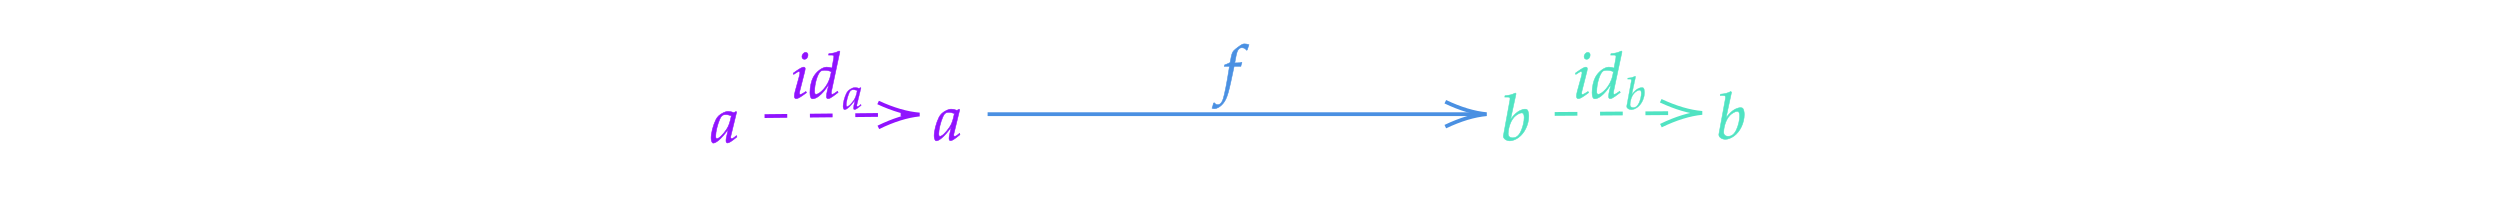
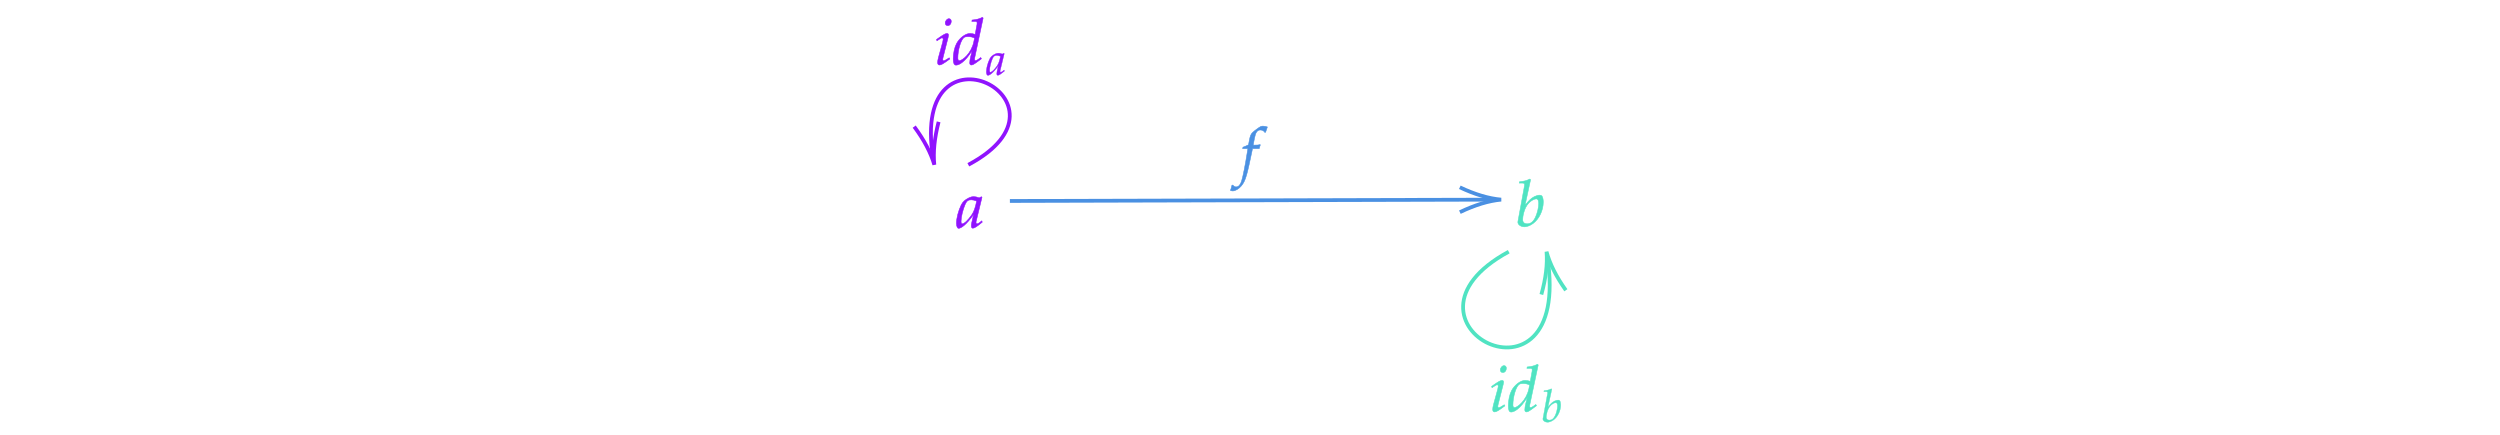
- <svg xmlns="http://www.w3.org/2000/svg" x="0" y="0" width="661.267" height="56.333" style="         width:661.267px;         height:56.333px;         background: transparent;         fill: none; ">
+ <svg xmlns="http://www.w3.org/2000/svg" x="0" y="0" width="661.533" height="115.067" style="         width:661.533px;         height:115.067px;         background: transparent;         fill: none; ">
  <svg class="role-diagram-draw-area">
    <g class="shapes-region" style="stroke: black; fill: none;">
+       <g class="arrow-line">
+         <path class="connection real" stroke-dasharray="" d="  M256.23,43.6 C287.75,26.86 240.69,3.32 246.91,41.8" style="stroke: rgb(144, 19, 254); stroke-opacity: 1; stroke-width: 1px; fill: none; fill-opacity: 1;" />
+         <g stroke="rgb(144,19,254)" stroke-opacity="1" transform="matrix(-0.1914943,-0.9814937,0.9814937,-0.1914943,247.2333,43.60001)" style="stroke: rgb(144, 19, 254); stroke-width: 1px;">
+           <path d=" M10.93,-3.29 Q4.96,-0.45 0,0 Q4.96,0.45 10.93,3.29" />
+         </g>
+       </g>
+       <g class="arrow-line">
+         <path class="connection real" stroke-dasharray="" d="  M399.23,66.6 C364.58,85.41 416.18,112.06 409.46,67.96" style="stroke: rgb(80, 227, 194); stroke-opacity: 1; stroke-width: 1px; fill: none; fill-opacity: 1;" />
+         <g stroke="rgb(80,227,194)" stroke-opacity="1" transform="matrix(0.1714133,0.9851992,-0.9851992,0.1714133,409.2333,66.60001)" style="stroke: rgb(80, 227, 194); stroke-width: 1px;">
+           <path d=" M10.93,-3.29 Q4.96,-0.45 0,0 Q4.96,0.45 10.93,3.29" />
+         </g>
+       </g>
      <g />
    </g>
    <g>
      <g class="connection-group">
        <g class="arrow-line">
-           <path class="connection real" stroke-dasharray="" d="  M261.23,30.2 L391.23,30.2" style="stroke: rgb(74, 144, 226); stroke-opacity: 1; stroke-width: 1px; fill: none; fill-opacity: 1;" />
-           <g stroke="rgb(74,144,226)" stroke-opacity="1" transform="matrix(-1,1.2246467991473532e-16,-1.2246467991473532e-16,-1,393.225,30.2)" style="stroke: rgb(74, 144, 226); stroke-width: 1px;">
-             <path d=" M10.93,-3.29 Q4.96,-0.45 0,0 Q4.96,0.45 10.93,3.29" />
-           </g>
-         </g>
-       </g>
-       <g class="connection-group">
-         <g class="arrow-line">
-           <path class="connection real" stroke-dasharray="6 6" d="  M411.23,30.14 L448.23,29.88" style="stroke: rgb(80, 227, 194); stroke-opacity: 1; stroke-width: 1px; fill: none; fill-opacity: 1;" />
-           <g stroke="rgb(80,227,194)" stroke-opacity="1" transform="matrix(-0.9999756,0.00698126,-0.00698126,-0.9999756,450.225,29.86316)" style="stroke: rgb(80, 227, 194); stroke-width: 1px;">
-             <path d=" M10.93,-3.29 Q4.96,-0.45 0,0 Q4.96,0.45 10.93,3.29" />
-           </g>
-         </g>
-       </g>
-       <g class="connection-group">
-         <g class="arrow-line">
-           <path class="connection real" stroke-dasharray="6 6" d="  M202.23,30.71 L241.23,30.31" style="stroke: rgb(144, 19, 254); stroke-opacity: 1; stroke-width: 1px; fill: none; fill-opacity: 1;" />
-           <g stroke="rgb(144,19,254)" stroke-opacity="1" transform="matrix(-0.9999488,0.01012274,-0.01012274,-0.9999488,243.225,30.29153)" style="stroke: rgb(144, 19, 254); stroke-width: 1px;">
+           <path class="connection real" stroke-dasharray="" d="  M267.23,53.18 L395.23,52.83" style="stroke: rgb(74, 144, 226); stroke-opacity: 1; stroke-width: 1px; fill: none; fill-opacity: 1;" />
+           <g stroke="rgb(74,144,226)" stroke-opacity="1" transform="matrix(-0.9999966,0.002617991,-0.002617991,-0.9999966,397.225,52.82433)" style="stroke: rgb(74, 144, 226); stroke-width: 1px;">
            <path d=" M10.93,-3.29 Q4.96,-0.45 0,0 Q4.96,0.45 10.93,3.29" />
          </g>
        </g>
      </g>
    </g>
    <g />
    <g />
  </svg>
-   <svg width="660" height="55.067" style="width:660px;height:55.067px;font-family:Asana-Math, Asana;background:transparent;">
+   <svg width="660" height="113.533" style="width:660px;height:113.533px;font-family:Asana-Math, Asana;background:transparent;">
    <g>
      <g>
        <g>
-           <g transform="matrix(1,0,0,1,247.0167,37.06665)">
+           <g transform="matrix(1,0,0,1,253.0167,60.23334)">
            <path transform="matrix(0.017,0,0,-0.017,0,0)" d="M271 204L242 77C238 60 236 42 236 26C236 4 245 -9 260 -9C283 -9 324 17 406 85L399 106C375 86 346 59 324 59C315 59 309 68 309 82C309 87 309 90 310 93L402 472L392 481L359 463C318 478 301 482 274 482C246 482 226 477 199 464C137 433 104 403 79 354C35 265 4 145 4 67C4 23 19 -11 38 -11C75 -11 155 41 271 204ZM319 414C297 305 278 253 244 201C187 117 126 59 94 59C82 59 76 72 76 99C76 163 104 280 139 360C163 415 186 433 234 433C257 433 275 429 319 414Z" stroke="rgb(144,19,254)" stroke-opacity="1" stroke-width="8" fill="rgb(144,19,254)" fill-opacity="1" />
          </g>
        </g>
      </g>
    </g>
    <g>
      <g>
        <g>
-           <g transform="matrix(1,0,0,1,397.0167,37.06665)">
+           <g transform="matrix(1,0,0,1,401.0167,59.83334)">
            <path transform="matrix(0.017,0,0,-0.017,0,0)" d="M235 722L223 733C171 707 135 698 63 691L59 670L107 670C131 670 141 663 141 646C141 639 140 628 139 622L38 71C37 68 37 64 37 61C37 22 85 -11 140 -11C177 -11 228 8 271 39C367 107 433 244 433 376C433 414 424 453 412 468C405 477 392 482 377 482C353 482 323 474 295 460C244 433 211 403 149 324ZM322 424C348 424 361 401 361 352C361 288 340 202 310 137C277 68 237 36 183 36C137 36 112 59 112 101C112 135 127 276 208 361C241 395 293 424 322 424Z" stroke="rgb(80,227,194)" stroke-opacity="1" stroke-width="8" fill="rgb(80,227,194)" fill-opacity="1" />
          </g>
        </g>
      </g>
    </g>
    <g>
      <g>
        <g>
-           <g transform="matrix(1,0,0,1,321.0167,24.06665)">
+           <g transform="matrix(1,0,0,1,326.0167,45.83334)">
            <path transform="matrix(0.017,0,0,-0.017,0,0)" d="M345 437L329 437L350 549C366 635 394 673 440 673C470 673 497 658 512 634L522 638C527 654 537 685 545 705L550 720C534 727 503 733 480 733C469 733 453 730 445 726C421 715 339 654 316 630C294 608 282 578 271 521L256 442C215 422 195 414 170 405L165 383L246 383L237 327C207 132 170 -54 148 -123C130 -182 100 -213 64 -213C41 -213 30 -206 12 -184L-2 -188C-6 -211 -20 -259 -25 -268C-16 -273 -1 -276 10 -276C51 -276 105 -245 144 -198C215 -114 235 -18 319 383L423 383C427 402 434 425 440 439L436 446C407 439 408 437 345 437Z" stroke="rgb(74,144,226)" stroke-opacity="1" stroke-width="8" fill="rgb(74,144,226)" fill-opacity="1" />
          </g>
        </g>
      </g>
    </g>
    <g>
      <g>
        <g>
-           <g transform="matrix(1,0,0,1,188.0167,37.66666)">
-             <path transform="matrix(0.017,0,0,-0.017,0,0)" d="M271 204L242 77C238 60 236 42 236 26C236 4 245 -9 260 -9C283 -9 324 17 406 85L399 106C375 86 346 59 324 59C315 59 309 68 309 82C309 87 309 90 310 93L402 472L392 481L359 463C318 478 301 482 274 482C246 482 226 477 199 464C137 433 104 403 79 354C35 265 4 145 4 67C4 23 19 -11 38 -11C75 -11 155 41 271 204ZM319 414C297 305 278 253 244 201C187 117 126 59 94 59C82 59 76 72 76 99C76 163 104 280 139 360C163 415 186 433 234 433C257 433 275 429 319 414Z" stroke="rgb(144,19,254)" stroke-opacity="1" stroke-width="8" fill="rgb(144,19,254)" fill-opacity="1" />
-           </g>
-         </g>
-       </g>
-     </g>
-     <g>
-       <g>
-         <g>
-           <g transform="matrix(1,0,0,1,454.0167,36.66666)">
-             <path transform="matrix(0.017,0,0,-0.017,0,0)" d="M235 722L223 733C171 707 135 698 63 691L59 670L107 670C131 670 141 663 141 646C141 639 140 628 139 622L38 71C37 68 37 64 37 61C37 22 85 -11 140 -11C177 -11 228 8 271 39C367 107 433 244 433 376C433 414 424 453 412 468C405 477 392 482 377 482C353 482 323 474 295 460C244 433 211 403 149 324ZM322 424C348 424 361 401 361 352C361 288 340 202 310 137C277 68 237 36 183 36C137 36 112 59 112 101C112 135 127 276 208 361C241 395 293 424 322 424Z" stroke="rgb(80,227,194)" stroke-opacity="1" stroke-width="8" fill="rgb(80,227,194)" fill-opacity="1" />
-           </g>
-         </g>
-       </g>
-     </g>
-     <g>
-       <g>
-         <g>
-           <g transform="matrix(1,0,0,1,209.2334,25.94998)">
-             <path transform="matrix(0.017,0,0,-0.017,0,0)" d="M34 388L41 368L73 389C110 412 113 414 120 414C130 414 138 404 138 391C138 384 134 361 130 347L64 107C56 76 51 49 51 30C51 6 62 -9 81 -9C107 -9 143 12 241 85L231 103L205 86C176 67 153 56 144 56C137 56 131 66 131 76C131 86 133 95 138 116L215 420C219 437 221 448 221 456C221 473 212 482 196 482C174 482 137 461 62 408ZM228 712C199 712 170 679 170 645C170 620 185 604 209 604C240 604 264 633 264 671C264 695 249 712 228 712ZM760 722L748 733C696 707 660 698 588 691L584 670L632 670C656 670 666 663 666 646C666 638 665 629 664 622L636 468C606 477 579 482 554 482C485 482 391 410 345 323C314 265 294 170 294 86C294 21 309 -11 338 -11C365 -11 402 6 436 33C490 77 523 116 590 217L567 126C556 82 551 50 551 24C551 3 560 -9 577 -9C594 -9 618 3 652 28L733 88L723 107L679 76C665 66 649 59 640 59C632 59 626 68 626 82C626 90 627 99 634 128ZM391 59C375 59 366 73 366 98C366 224 412 380 461 418C474 428 493 433 520 433C564 433 593 427 626 410L614 351C577 171 436 59 391 59Z" stroke="rgb(144,19,254)" stroke-opacity="1" stroke-width="8" fill="rgb(144,19,254)" fill-opacity="1" />
+           <g transform="matrix(1,0,0,1,394.1166,108.85)">
+             <path transform="matrix(0.017,0,0,-0.017,0,0)" d="M34 388L41 368L73 389C110 412 113 414 120 414C130 414 138 404 138 391C138 384 134 361 130 347L64 107C56 76 51 49 51 30C51 6 62 -9 81 -9C107 -9 143 12 241 85L231 103L205 86C176 67 153 56 144 56C137 56 131 66 131 76C131 86 133 95 138 116L215 420C219 437 221 448 221 456C221 473 212 482 196 482C174 482 137 461 62 408ZM228 712C199 712 170 679 170 645C170 620 185 604 209 604C240 604 264 633 264 671C264 695 249 712 228 712ZM760 722L748 733C696 707 660 698 588 691L584 670L632 670C656 670 666 663 666 646C666 638 665 629 664 622L636 468C606 477 579 482 554 482C485 482 391 410 345 323C314 265 294 170 294 86C294 21 309 -11 338 -11C365 -11 402 6 436 33C490 77 523 116 590 217L567 126C556 82 551 50 551 24C551 3 560 -9 577 -9C594 -9 618 3 652 28L733 88L723 107L679 76C665 66 649 59 640 59C632 59 626 68 626 82C626 90 627 99 634 128ZM391 59C375 59 366 73 366 98C366 224 412 380 461 418C474 428 493 433 520 433C564 433 593 427 626 410L614 351C577 171 436 59 391 59Z" stroke="rgb(80,227,194)" stroke-opacity="1" stroke-width="8" fill="rgb(80,227,194)" fill-opacity="1" />
          </g>
        </g>
        <g>
          <g>
            <g>
              <g>
-                 <g transform="matrix(1,0,0,1,222.95,28.88334)">
-                   <path transform="matrix(0.0119,0,0,-0.0119,0,0)" d="M271 204L242 77C238 60 236 42 236 26C236 4 245 -9 260 -9C283 -9 324 17 406 85L399 106C375 86 346 59 324 59C315 59 309 68 309 82C309 87 309 90 310 93L402 472L392 481L359 463C318 478 301 482 274 482C246 482 226 477 199 464C137 433 104 403 79 354C35 265 4 145 4 67C4 23 19 -11 38 -11C75 -11 155 41 271 204ZM319 414C297 305 278 253 244 201C187 117 126 59 94 59C82 59 76 72 76 99C76 163 104 280 139 360C163 415 186 433 234 433C257 433 275 429 319 414Z" stroke="rgb(144,19,254)" stroke-opacity="1" stroke-width="8" fill="rgb(144,19,254)" fill-opacity="1" />
+                 <g transform="matrix(1,0,0,1,407.8333,111.6)">
+                   <path transform="matrix(0.0119,0,0,-0.0119,0,0)" d="M235 722L223 733C171 707 135 698 63 691L59 670L107 670C131 670 141 663 141 646C141 639 140 628 139 622L38 71C37 68 37 64 37 61C37 22 85 -11 140 -11C177 -11 228 8 271 39C367 107 433 244 433 376C433 414 424 453 412 468C405 477 392 482 377 482C353 482 323 474 295 460C244 433 211 403 149 324ZM322 424C348 424 361 401 361 352C361 288 340 202 310 137C277 68 237 36 183 36C137 36 112 59 112 101C112 135 127 276 208 361C241 395 293 424 322 424Z" stroke="rgb(80,227,194)" stroke-opacity="1" stroke-width="8" fill="rgb(80,227,194)" fill-opacity="1" />
                </g>
              </g>
            </g>
          </g>
        </g>
      </g>
    </g>
    <g>
      <g>
        <g>
-           <g transform="matrix(1,0,0,1,416.1167,25.94998)">
-             <path transform="matrix(0.017,0,0,-0.017,0,0)" d="M34 388L41 368L73 389C110 412 113 414 120 414C130 414 138 404 138 391C138 384 134 361 130 347L64 107C56 76 51 49 51 30C51 6 62 -9 81 -9C107 -9 143 12 241 85L231 103L205 86C176 67 153 56 144 56C137 56 131 66 131 76C131 86 133 95 138 116L215 420C219 437 221 448 221 456C221 473 212 482 196 482C174 482 137 461 62 408ZM228 712C199 712 170 679 170 645C170 620 185 604 209 604C240 604 264 633 264 671C264 695 249 712 228 712ZM760 722L748 733C696 707 660 698 588 691L584 670L632 670C656 670 666 663 666 646C666 638 665 629 664 622L636 468C606 477 579 482 554 482C485 482 391 410 345 323C314 265 294 170 294 86C294 21 309 -11 338 -11C365 -11 402 6 436 33C490 77 523 116 590 217L567 126C556 82 551 50 551 24C551 3 560 -9 577 -9C594 -9 618 3 652 28L733 88L723 107L679 76C665 66 649 59 640 59C632 59 626 68 626 82C626 90 627 99 634 128ZM391 59C375 59 366 73 366 98C366 224 412 380 461 418C474 428 493 433 520 433C564 433 593 427 626 410L614 351C577 171 436 59 391 59Z" stroke="rgb(80,227,194)" stroke-opacity="1" stroke-width="8" fill="rgb(80,227,194)" fill-opacity="1" />
+           <g transform="matrix(1,0,0,1,247.2333,17.05002)">
+             <path transform="matrix(0.017,0,0,-0.017,0,0)" d="M34 388L41 368L73 389C110 412 113 414 120 414C130 414 138 404 138 391C138 384 134 361 130 347L64 107C56 76 51 49 51 30C51 6 62 -9 81 -9C107 -9 143 12 241 85L231 103L205 86C176 67 153 56 144 56C137 56 131 66 131 76C131 86 133 95 138 116L215 420C219 437 221 448 221 456C221 473 212 482 196 482C174 482 137 461 62 408ZM228 712C199 712 170 679 170 645C170 620 185 604 209 604C240 604 264 633 264 671C264 695 249 712 228 712ZM760 722L748 733C696 707 660 698 588 691L584 670L632 670C656 670 666 663 666 646C666 638 665 629 664 622L636 468C606 477 579 482 554 482C485 482 391 410 345 323C314 265 294 170 294 86C294 21 309 -11 338 -11C365 -11 402 6 436 33C490 77 523 116 590 217L567 126C556 82 551 50 551 24C551 3 560 -9 577 -9C594 -9 618 3 652 28L733 88L723 107L679 76C665 66 649 59 640 59C632 59 626 68 626 82C626 90 627 99 634 128ZM391 59C375 59 366 73 366 98C366 224 412 380 461 418C474 428 493 433 520 433C564 433 593 427 626 410L614 351C577 171 436 59 391 59Z" stroke="rgb(144,19,254)" stroke-opacity="1" stroke-width="8" fill="rgb(144,19,254)" fill-opacity="1" />
          </g>
        </g>
        <g>
          <g>
            <g>
              <g>
-                 <g transform="matrix(1,0,0,1,429.8333,28.88334)">
-                   <path transform="matrix(0.0119,0,0,-0.0119,0,0)" d="M235 722L223 733C171 707 135 698 63 691L59 670L107 670C131 670 141 663 141 646C141 639 140 628 139 622L38 71C37 68 37 64 37 61C37 22 85 -11 140 -11C177 -11 228 8 271 39C367 107 433 244 433 376C433 414 424 453 412 468C405 477 392 482 377 482C353 482 323 474 295 460C244 433 211 403 149 324ZM322 424C348 424 361 401 361 352C361 288 340 202 310 137C277 68 237 36 183 36C137 36 112 59 112 101C112 135 127 276 208 361C241 395 293 424 322 424Z" stroke="rgb(80,227,194)" stroke-opacity="1" stroke-width="8" fill="rgb(80,227,194)" fill-opacity="1" />
+                 <g transform="matrix(1,0,0,1,260.95,19.81669)">
+                   <path transform="matrix(0.0119,0,0,-0.0119,0,0)" d="M271 204L242 77C238 60 236 42 236 26C236 4 245 -9 260 -9C283 -9 324 17 406 85L399 106C375 86 346 59 324 59C315 59 309 68 309 82C309 87 309 90 310 93L402 472L392 481L359 463C318 478 301 482 274 482C246 482 226 477 199 464C137 433 104 403 79 354C35 265 4 145 4 67C4 23 19 -11 38 -11C75 -11 155 41 271 204ZM319 414C297 305 278 253 244 201C187 117 126 59 94 59C82 59 76 72 76 99C76 163 104 280 139 360C163 415 186 433 234 433C257 433 275 429 319 414Z" stroke="rgb(144,19,254)" stroke-opacity="1" stroke-width="8" fill="rgb(144,19,254)" fill-opacity="1" />
                </g>
              </g>
            </g>
          </g>
        </g>
      </g>
    </g>
  </svg>
</svg>
